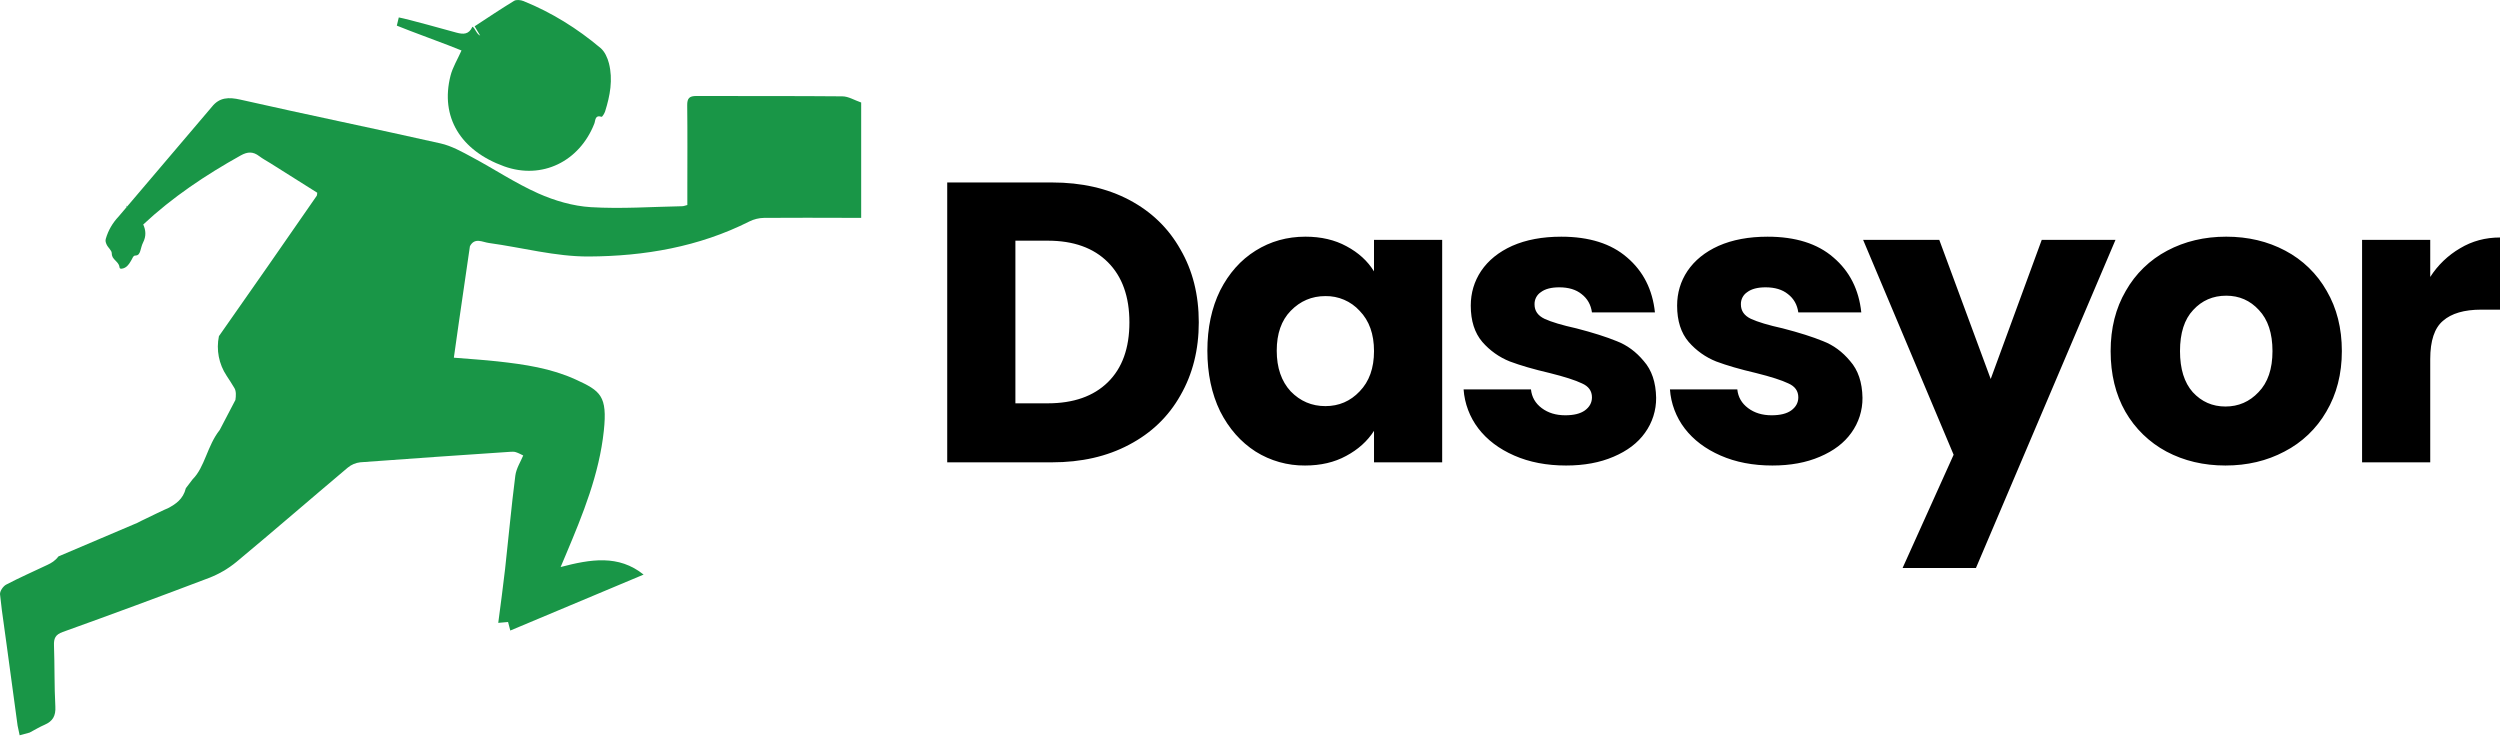
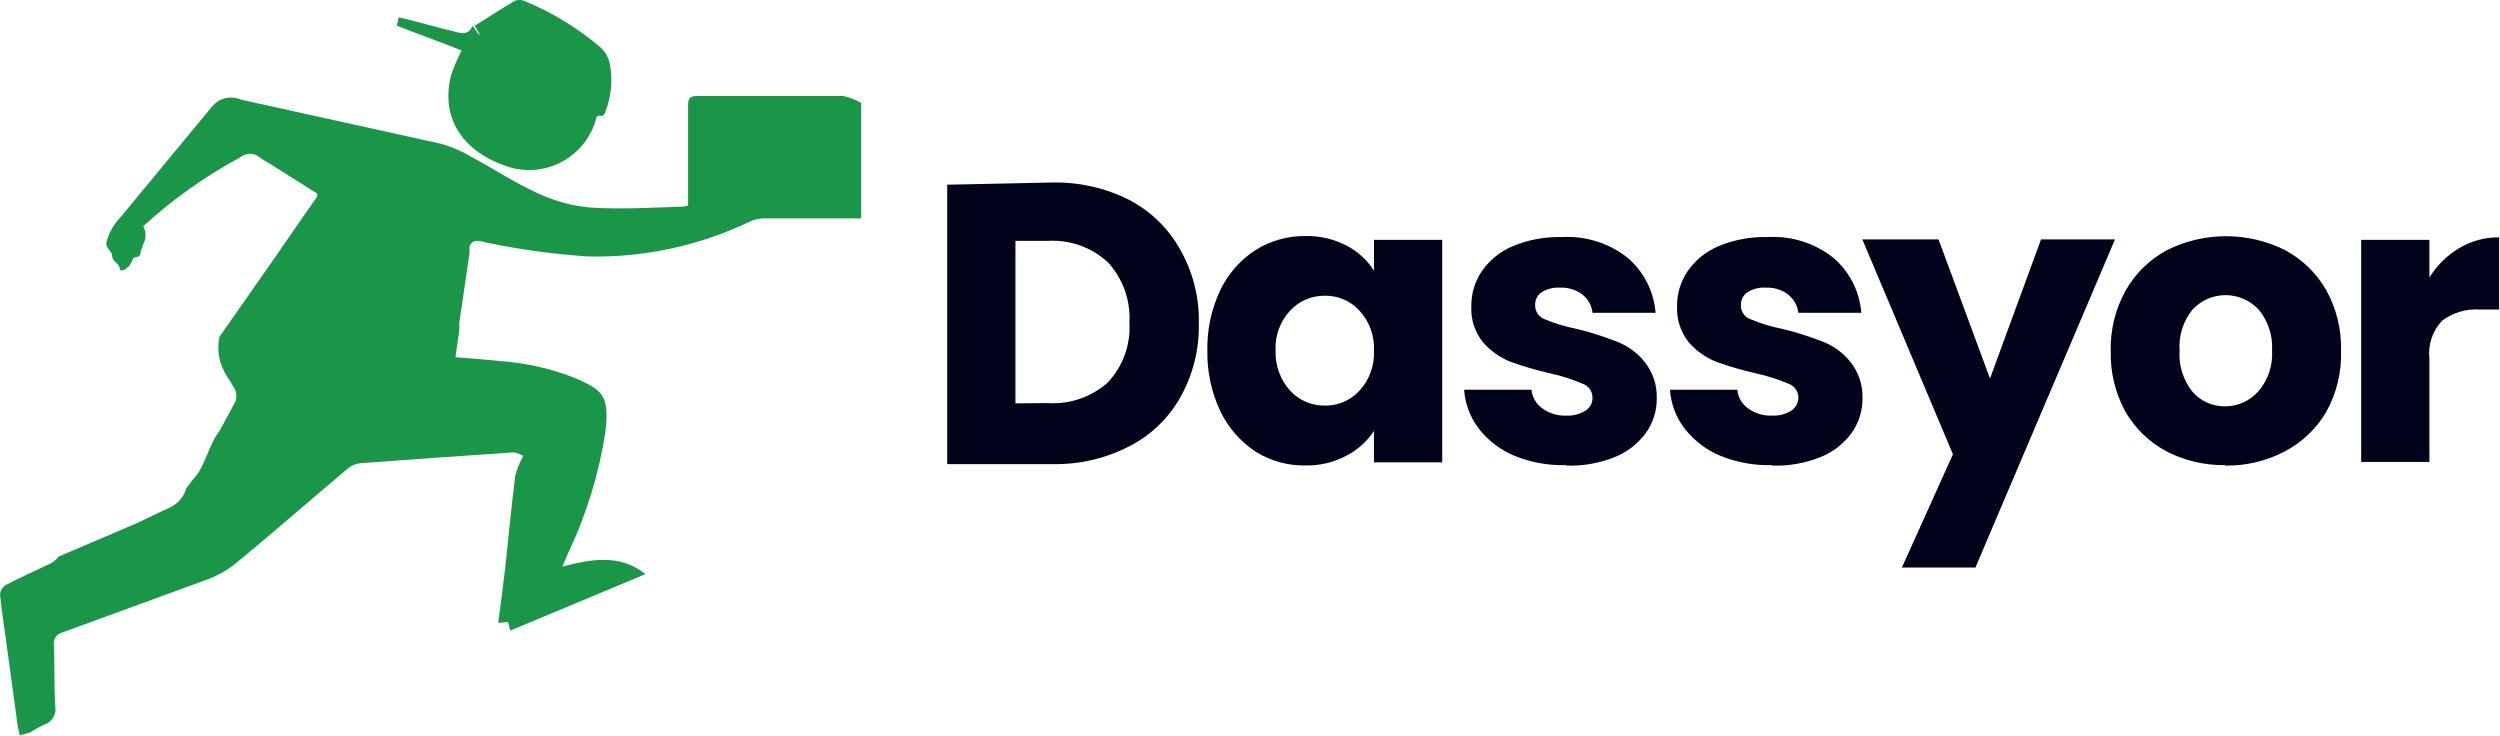
- <svg xmlns="http://www.w3.org/2000/svg" width="170" height="50" fill="none">
-   <path fill="#000" d="M71.54 12.408c2.007 0 3.76.398 5.26 1.193s2.657 1.915 3.47 3.361c.831 1.428 1.247 3.082 1.247 4.961 0 1.862-.416 3.515-1.247 4.96-.813 1.447-1.98 2.567-3.497 3.362-1.5.796-3.244 1.193-5.232 1.193h-7.13v-19.03h7.13Zm-.297 15.018c1.753 0 3.117-.479 4.093-1.437.976-.957 1.464-2.313 1.464-4.066 0-1.753-.488-3.117-1.464-4.093s-2.34-1.464-4.093-1.464h-2.196v11.06h2.196ZM82.101 23.848c0-1.554.29-2.919.868-4.094.596-1.174 1.4-2.078 2.412-2.71 1.012-.633 2.142-.95 3.389-.95 1.066 0 1.997.218 2.792.651.813.434 1.437 1.003 1.87 1.708v-2.141h4.636v15.126h-4.635v-2.141c-.452.704-1.085 1.274-1.898 1.707-.795.434-1.726.651-2.792.651a6.216 6.216 0 0 1-3.362-.949c-1.012-.65-1.816-1.563-2.412-2.738-.579-1.192-.868-2.566-.868-4.12Zm11.332.027c0-1.157-.326-2.07-.976-2.738a3.084 3.084 0 0 0-2.332-1.003c-.921 0-1.707.334-2.358 1.003-.633.65-.949 1.554-.949 2.71 0 1.157.316 2.08.949 2.766.65.669 1.437 1.003 2.358 1.003.922 0 1.7-.334 2.332-1.003.65-.669.976-1.581.976-2.738ZM106.491 31.655c-1.319 0-2.494-.226-3.524-.678-1.03-.451-1.844-1.066-2.44-1.843a4.955 4.955 0 0 1-1.003-2.657h4.581c.055.524.299.95.732 1.274.434.326.967.488 1.6.488.578 0 1.021-.108 1.328-.325.325-.235.488-.533.488-.895 0-.433-.226-.75-.678-.948-.452-.217-1.183-.452-2.196-.705-1.084-.253-1.987-.515-2.71-.786a4.867 4.867 0 0 1-1.871-1.329c-.524-.614-.786-1.436-.786-2.466 0-.868.235-1.654.705-2.359.488-.723 1.193-1.292 2.114-1.708.94-.415 2.052-.623 3.335-.623 1.897 0 3.388.47 4.473 1.41 1.102.94 1.734 2.186 1.897 3.74h-4.283c-.072-.524-.307-.94-.705-1.247-.379-.307-.885-.46-1.518-.46-.542 0-.958.108-1.247.325a.962.962 0 0 0-.434.84c0 .434.226.76.678.976.47.217 1.193.434 2.169.65 1.12.29 2.033.579 2.738.868.705.271 1.319.723 1.843 1.356.542.614.822 1.445.84 2.494a3.99 3.99 0 0 1-.759 2.385c-.488.687-1.201 1.229-2.141 1.627-.922.397-1.997.596-3.226.596ZM120.523 31.655c-1.32 0-2.494-.226-3.524-.678-1.031-.451-1.844-1.066-2.44-1.843a4.947 4.947 0 0 1-1.003-2.657h4.581c.054.524.298.95.732 1.274.434.326.967.488 1.599.488.579 0 1.022-.108 1.329-.325.325-.235.488-.533.488-.895 0-.433-.226-.75-.678-.948-.452-.217-1.184-.452-2.196-.705-1.084-.253-1.988-.515-2.711-.786a4.87 4.87 0 0 1-1.87-1.329c-.524-.614-.786-1.436-.786-2.466 0-.868.235-1.654.705-2.359.488-.723 1.192-1.292 2.114-1.708.94-.415 2.051-.623 3.334-.623 1.898 0 3.389.47 4.473 1.41 1.103.94 1.735 2.186 1.898 3.74h-4.283c-.073-.524-.307-.94-.705-1.247-.38-.307-.886-.46-1.518-.46-.542 0-.958.108-1.247.325a.962.962 0 0 0-.434.84c0 .434.226.76.678.976.47.217 1.193.434 2.169.65 1.12.29 2.033.579 2.737.868.705.271 1.32.723 1.844 1.356.542.614.822 1.445.84 2.494a3.99 3.99 0 0 1-.759 2.385c-.488.687-1.202 1.229-2.141 1.627-.922.397-1.997.596-3.226.596ZM143.853 16.312l-9.488 22.31h-4.988l3.47-7.699-6.154-14.611h5.178l3.497 9.46 3.47-9.46h5.015ZM151.33 31.655c-1.482 0-2.819-.316-4.012-.949a7.061 7.061 0 0 1-2.792-2.71c-.669-1.175-1.003-2.549-1.003-4.121 0-1.554.343-2.919 1.03-4.093a6.964 6.964 0 0 1 2.819-2.738c1.193-.633 2.53-.95 4.012-.95 1.482 0 2.82.317 4.012.95a6.967 6.967 0 0 1 2.82 2.738c.686 1.174 1.03 2.539 1.03 4.093 0 1.554-.353 2.928-1.058 4.12a6.965 6.965 0 0 1-2.846 2.711c-1.193.633-2.53.949-4.012.949Zm0-4.012c.886 0 1.636-.325 2.25-.976.633-.65.949-1.581.949-2.792 0-1.21-.307-2.142-.922-2.792-.596-.65-1.337-.976-2.223-.976-.903 0-1.653.325-2.25.976-.596.632-.894 1.563-.894 2.792 0 1.21.289 2.142.867 2.792.597.65 1.338.976 2.223.976ZM165.256 18.833a5.986 5.986 0 0 1 2.033-1.952c.813-.488 1.717-.732 2.711-.732v4.907h-1.274c-1.157 0-2.024.253-2.602.759-.579.488-.868 1.355-.868 2.602v7.021h-4.635V16.312h4.635v2.52Z" />
-   <path fill="#199647" d="m31.981 16.558.02-.138c-.006.04-.014.089-.02.138Z" />
-   <path fill="#199647" d="M58.56 6.972v7.844c-.28 0-.529 0-.775-.002-1.944-.002-3.887-.016-5.828.002a2.328 2.328 0 0 0-.989.238c-3.442 1.738-7.163 2.37-10.938 2.388-2.26.01-4.521-.61-6.787-.919-.441-.06-.964-.395-1.288.22l-.01.065a.055.055 0 0 0-.003.018l-.024.173c-.006.033-.01.067-.015.102l-.016.106c-.201 1.38-.54 3.71-.695 4.784l-.039.277-.015.106v.009l-.009.047-.005.041-.262 1.852c1.026.085 2.01.145 2.986.253 1.817.201 3.623.463 5.307 1.235 1.678.77 2.158 1.102 1.905 3.485-.313 2.946-1.422 5.67-2.563 8.376-.097.229-.194.457-.374.886 2.032-.532 3.935-.858 5.642.514L34.7 42.877l-.152-.581-.667.059c.163-1.267.332-2.472.467-3.682.236-2.11.423-4.225.694-6.33.065-.501.375-.972.537-1.371-.12-.056-.305-.162-.504-.226-.124-.04-.27-.03-.407-.021-3.39.23-6.78.457-10.17.711a1.609 1.609 0 0 0-.852.364c-2.527 2.128-5.022 4.293-7.563 6.406a6.77 6.77 0 0 1-1.89 1.1 570.868 570.868 0 0 1-9.93 3.67c-.493.177-.61.43-.592.912.05 1.384.018 2.774.093 4.158.035.63-.174.998-.73 1.238-.335.143-.647.335-1.022.532L1.336 50l-.14-.661L.45 43.84.28 42.606V42.6a50.07 50.07 0 0 1-.278-2.184c-.023-.21.21-.553.416-.661.917-.482 1.87-.898 2.807-1.344.263-.124.518-.267.75-.575l5.366-2.282c.18-.1.37-.186.556-.276.016-.008 1.483-.722 1.514-.715v.002c.53-.282 1.04-.612 1.227-1.367l.46-.605c.83-.819.991-2.285 1.844-3.356l1.067-2.042c.038-.26.06-.59-.064-.798a21.13 21.13 0 0 0-.538-.85 3.56 3.56 0 0 1-.52-2.688c2.234-3.17 4.442-6.361 6.653-9.549.022-.032.015-.086.033-.204-1.044-.66-2.115-1.333-3.185-2.007-.254-.16-.523-.3-.76-.481-.419-.32-.786-.312-1.26-.048-2.393 1.335-4.644 2.84-6.628 4.696.174.38.216.787-.015 1.234-.089.173-.125.374-.185.563-.052.163-.121.308-.328.314-.154.003-.182.142-.24.242-.126.22-.24.45-.472.58-.127.069-.36.131-.371-.015-.027-.32-.341-.456-.472-.712a.504.504 0 0 1-.058-.248c.003-.199-.25-.376-.348-.594-.065-.143-.098-.255-.055-.399.17-.58.465-1.078.869-1.506l6.337-7.454c.518-.658 1.144-.677 1.953-.494 4.525 1.025 9.072 1.955 13.6 2.975.75.168 1.461.57 2.15.94 1.506.805 2.94 1.765 4.494 2.458 1.115.497 2.365.863 3.575.937 2.065.126 4.147-.026 6.221-.064.088 0 .175-.04.344-.082v-1.158c0-1.873.014-3.746-.009-5.618-.005-.481.142-.64.63-.638 3.306.016 6.615-.008 9.922.024.413.003.822.263 1.279.42h-.001Z" />
-   <path fill="#199647" d="M31.383 3.433c-.848-.361-3.604-1.352-4.399-1.69.02-.074.114-.484.133-.558.651.122 3.274.857 3.912 1.031.482.132.856.135 1.095-.398.182.08.266.49.529.605a183.89 183.89 0 0 1-.378-.634c.906-.592 1.781-1.183 2.683-1.73.155-.095.449-.063.638.014 1.92.776 3.661 1.862 5.241 3.193.285.239.476.664.571 1.039.28 1.108.077 2.201-.26 3.27-.044.14-.197.379-.236.367-.468-.146-.414.254-.5.469-1.009 2.57-3.559 3.827-6.131 2.9-2.97-1.07-4.362-3.36-3.644-6.17.145-.566.469-1.087.745-1.708ZM8.632 14.023l-.027.036H8.58l.017-.07.035.034ZM7.655 17.474c-.011.011-.021.024-.031.036l.025-.047.006.01Z" />
+ <svg xmlns="http://www.w3.org/2000/svg" viewBox="0 0 170 50">
+   <path d="M71.54 12.41a11.12 11.12 0 0 1 5.26 1.19 8.45 8.45 0 0 1 3.47 3.4 9.69 9.69 0 0 1 1.25 5 9.77 9.77 0 0 1-1.25 5 8.29 8.29 0 0 1-3.5 3.36 10.94 10.94 0 0 1-5.23 1.2h-7.13v-19Zm-.3 15a5.6 5.6 0 0 0 4.1-1.41 5.46 5.46 0 0 0 1.46-4.07 5.56 5.56 0 0 0-1.46-4.09 5.53 5.53 0 0 0-4.1-1.46h-2.19v11.05Zm10.86-3.56a9.16 9.16 0 0 1 .87-4.1A6.7 6.7 0 0 1 85.38 17a6.28 6.28 0 0 1 3.39-.95 5.75 5.75 0 0 1 2.79.65 4.78 4.78 0 0 1 1.87 1.71v-2.1h4.64v15.13h-4.64V29.3a4.92 4.92 0 0 1-1.9 1.7 5.64 5.64 0 0 1-2.79.65 6.14 6.14 0 0 1-3.36-.94A6.86 6.86 0 0 1 83 28a9.31 9.31 0 0 1-.9-4.15Zm11.33 0a3.76 3.76 0 0 0-1-2.74 3.1 3.1 0 0 0-2.33-1 3.16 3.16 0 0 0-2.36 1 3.69 3.69 0 0 0-1 2.71 3.88 3.88 0 0 0 1 2.76 3.16 3.16 0 0 0 2.36 1 3.1 3.1 0 0 0 2.33-1 3.75 3.75 0 0 0 1-2.7Zm13.06 7.78A8.7 8.7 0 0 1 103 31a6 6 0 0 1-2.44-1.85 4.92 4.92 0 0 1-1-2.65h4.58a1.76 1.76 0 0 0 .74 1.27 2.54 2.54 0 0 0 1.6.49 2.24 2.24 0 0 0 1.32-.33 1 1 0 0 0 .49-.89 1 1 0 0 0-.68-.95 12.05 12.05 0 0 0-2.19-.7 23.29 23.29 0 0 1-2.71-.79 4.86 4.86 0 0 1-1.87-1.33 3.62 3.62 0 0 1-.79-2.46 4.15 4.15 0 0 1 .71-2.36 4.77 4.77 0 0 1 2.11-1.71 8.13 8.13 0 0 1 3.34-.62 6.62 6.62 0 0 1 4.47 1.41 5.49 5.49 0 0 1 1.9 3.74h-4.29a1.8 1.8 0 0 0-.7-1.25 2.34 2.34 0 0 0-1.52-.46 2.12 2.12 0 0 0-1.25.32 1 1 0 0 0-.43.84 1 1 0 0 0 .68 1 11.41 11.41 0 0 0 2.17.65 21.25 21.25 0 0 1 2.73.87 4.48 4.48 0 0 1 1.85 1.35 3.78 3.78 0 0 1 .84 2.5 4 4 0 0 1-.76 2.38 4.87 4.87 0 0 1-2.14 1.63 8.09 8.09 0 0 1-3.27.56Zm14 0A8.7 8.7 0 0 1 117 31a6 6 0 0 1-2.44-1.85 4.83 4.83 0 0 1-1-2.65h4.58a1.72 1.72 0 0 0 .73 1.27 2.56 2.56 0 0 0 1.6.49 2.27 2.27 0 0 0 1.33-.33 1.07 1.07 0 0 0 .49-.89 1 1 0 0 0-.68-.95 12.5 12.5 0 0 0-2.2-.7 23.89 23.89 0 0 1-2.71-.79 4.86 4.86 0 0 1-1.87-1.33 3.67 3.67 0 0 1-.79-2.46 4.15 4.15 0 0 1 .71-2.36 4.83 4.83 0 0 1 2.11-1.71 8.13 8.13 0 0 1 3.34-.62 6.58 6.58 0 0 1 4.47 1.41 5.49 5.49 0 0 1 1.9 3.74h-4.28a1.85 1.85 0 0 0-.71-1.25 2.34 2.34 0 0 0-1.52-.46 2.06 2.06 0 0 0-1.24.32 1 1 0 0 0-.44.84 1 1 0 0 0 .68 1 11.41 11.41 0 0 0 2.17.65 22 22 0 0 1 2.74.87 4.45 4.45 0 0 1 1.84 1.35 3.78 3.78 0 0 1 .84 2.5 4 4 0 0 1-.76 2.38 4.87 4.87 0 0 1-2.14 1.63 8.06 8.06 0 0 1-3.23.56Zm23.33-15.35-9.49 22.31h-5l3.47-7.7-6.16-14.61h5.18l3.5 9.46 3.47-9.46Zm7.48 15.35a8.45 8.45 0 0 1-4-.95 7.06 7.06 0 0 1-2.77-2.68 8.19 8.19 0 0 1-1-4.12 8.05 8.05 0 0 1 1-4.1 7.08 7.08 0 0 1 2.84-2.78 9 9 0 0 1 8 0 7.08 7.08 0 0 1 2.82 2.74 8.05 8.05 0 0 1 1 4.1 8 8 0 0 1-1 4.16 7.08 7.08 0 0 1-2.85 2.71 8.45 8.45 0 0 1-4.01.95Zm0-4a3 3 0 0 0 2.25-1 3.85 3.85 0 0 0 .95-2.79 4 4 0 0 0-.92-2.8 3.07 3.07 0 0 0-4.48 0 4 4 0 0 0-.89 2.8 4.06 4.06 0 0 0 .87 2.79 2.88 2.88 0 0 0 2.22 1Zm13.93-8.81a6 6 0 0 1 2-1.95 5.15 5.15 0 0 1 2.71-.73v4.91h-1.27a3.86 3.86 0 0 0-2.61.76 3.24 3.24 0 0 0-.86 2.6v7h-4.64v-15.1h4.64v2.52Z" fill="#00031A" />
+   <path d="M32 16.56v-.14.14ZM58.56 7v7.85H51.96a2.25 2.25 0 0 0-1 .23A24.17 24.17 0 0 1 40 17.44a49.62 49.62 0 0 1-6.79-.92c-.44-.06-1-.39-1.28.22v.45c-.2 1.38-.54 3.71-.7 4.78v.47l-.26 1.85c1 .09 2 .15 3 .26a17 17 0 0 1 5.31 1.23c1.67.77 2.15 1.1 1.9 3.49a29.72 29.72 0 0 1-2.56 8.37l-.38.89c2-.53 3.94-.86 5.65.51l-9.19 3.84-.15-.58-.67.05c.16-1.26.33-2.47.47-3.68.23-2.11.42-4.22.69-6.33a6 6 0 0 1 .54-1.34 4.52 4.52 0 0 0-.51-.22 1.33 1.33 0 0 0-.4 0c-3.39.23-6.78.46-10.17.72a1.55 1.55 0 0 0-.85.36c-2.53 2.13-5 4.29-7.57 6.41a7 7 0 0 1-1.89 1.1Q9.24 41.19 4.26 43a.77.77 0 0 0-.59.91c.05 1.38 0 2.77.09 4.16A1.09 1.09 0 0 1 3 49.28c-.33.15-.64.34-1 .54l-.66.18-.14-.66-.75-5.5-.17-1.23c-.11-.73-.2-1.45-.28-2.18a.85.85 0 0 1 .42-.66c.92-.49 1.87-.9 2.8-1.35a1.79 1.79 0 0 0 .78-.58l5.37-2.29c.18-.1.37-.18.56-.27 0 0 1.48-.72 1.51-.72a2.08 2.08 0 0 0 1.23-1.36l.46-.61c.83-.82 1-2.28 1.84-3.35l1.07-2a1.23 1.23 0 0 0-.07-.79c-.17-.29-.35-.57-.53-.85a3.55 3.55 0 0 1-.52-2.69q3.34-4.75 6.65-9.55a1.05 1.05 0 0 0 0-.2l-3.18-2a8.18 8.18 0 0 1-.76-.48 1 1 0 0 0-1.26 0 33 33 0 0 0-6.63 4.7 1.31 1.31 0 0 1 0 1.23 4.59 4.59 0 0 0-.18.56c0 .17-.12.31-.33.32s-.18.14-.24.24a1.33 1.33 0 0 1-.47.58c-.13.07-.36.13-.37 0 0-.32-.34-.45-.47-.71a.51.51 0 0 1-.06-.25c0-.2-.25-.37-.35-.59a.52.52 0 0 1 0-.4 3.72 3.72 0 0 1 .86-1.51l6.27-7.58a1.68 1.68 0 0 1 2-.49c4.53 1 9.08 2 13.6 3a8.73 8.73 0 0 1 2.15.94c1.51.81 2.94 1.77 4.5 2.46a10.61 10.61 0 0 0 3.57.94c2.07.12 4.15 0 6.23-.07a2.13 2.13 0 0 0 .34-.08V7.16c0-.48.14-.64.63-.63h9.92a4.35 4.35 0 0 1 1.22.47Z" fill="#199647" />
+   <path d="M31.38 3.43c-.85-.36-3.6-1.35-4.4-1.69l.14-.56c.65.13 3.27.86 3.91 1 .48.13.86.13 1.09-.4.19.08.27.49.53.6l-.37-.63C33.18 1.2 34.06.61 35 .06a.84.84 0 0 1 .64 0 19.3 19.3 0 0 1 5.24 3.2 2.12 2.12 0 0 1 .57 1 5.9 5.9 0 0 1-.26 3.27c0 .14-.2.37-.24.36-.47-.14-.41.26-.5.47a4.72 4.72 0 0 1-6.13 2.9c-3-1.07-4.36-3.36-3.64-6.17a12.12 12.12 0 0 1 .74-1.71ZM8.63 14v-.07Zm-1 3.45v-.05Z" fill="#199647" />
</svg>
